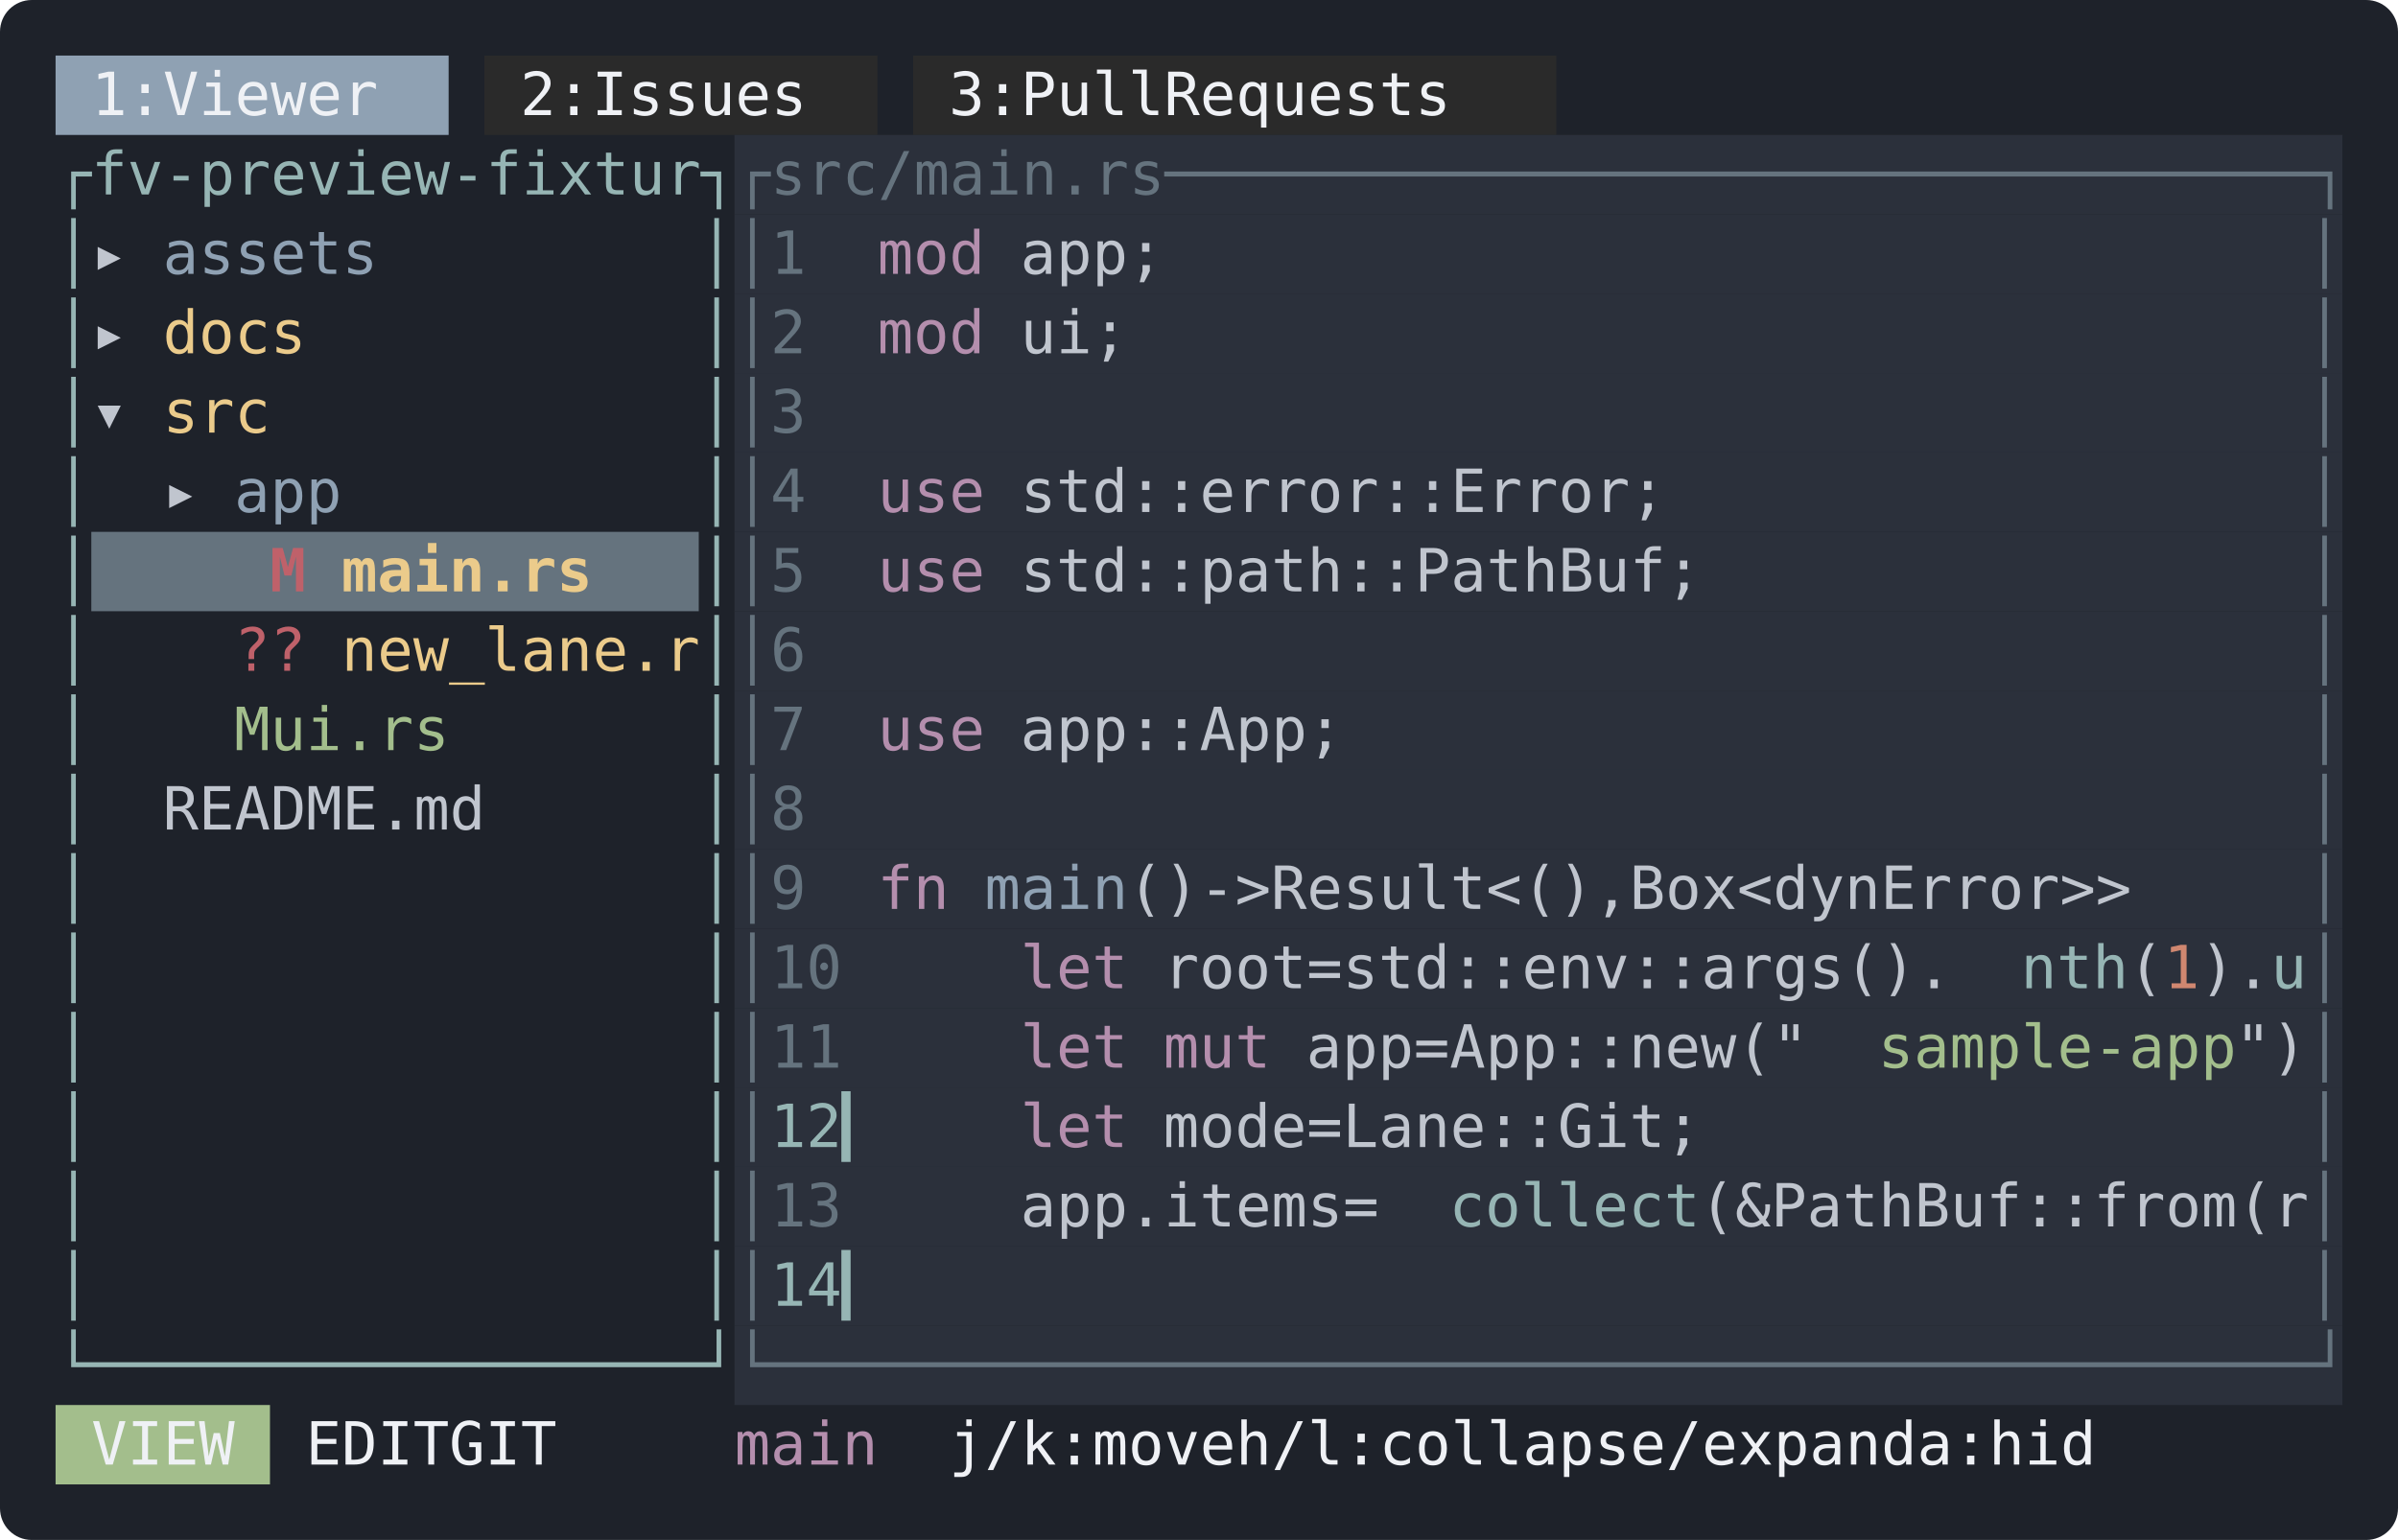
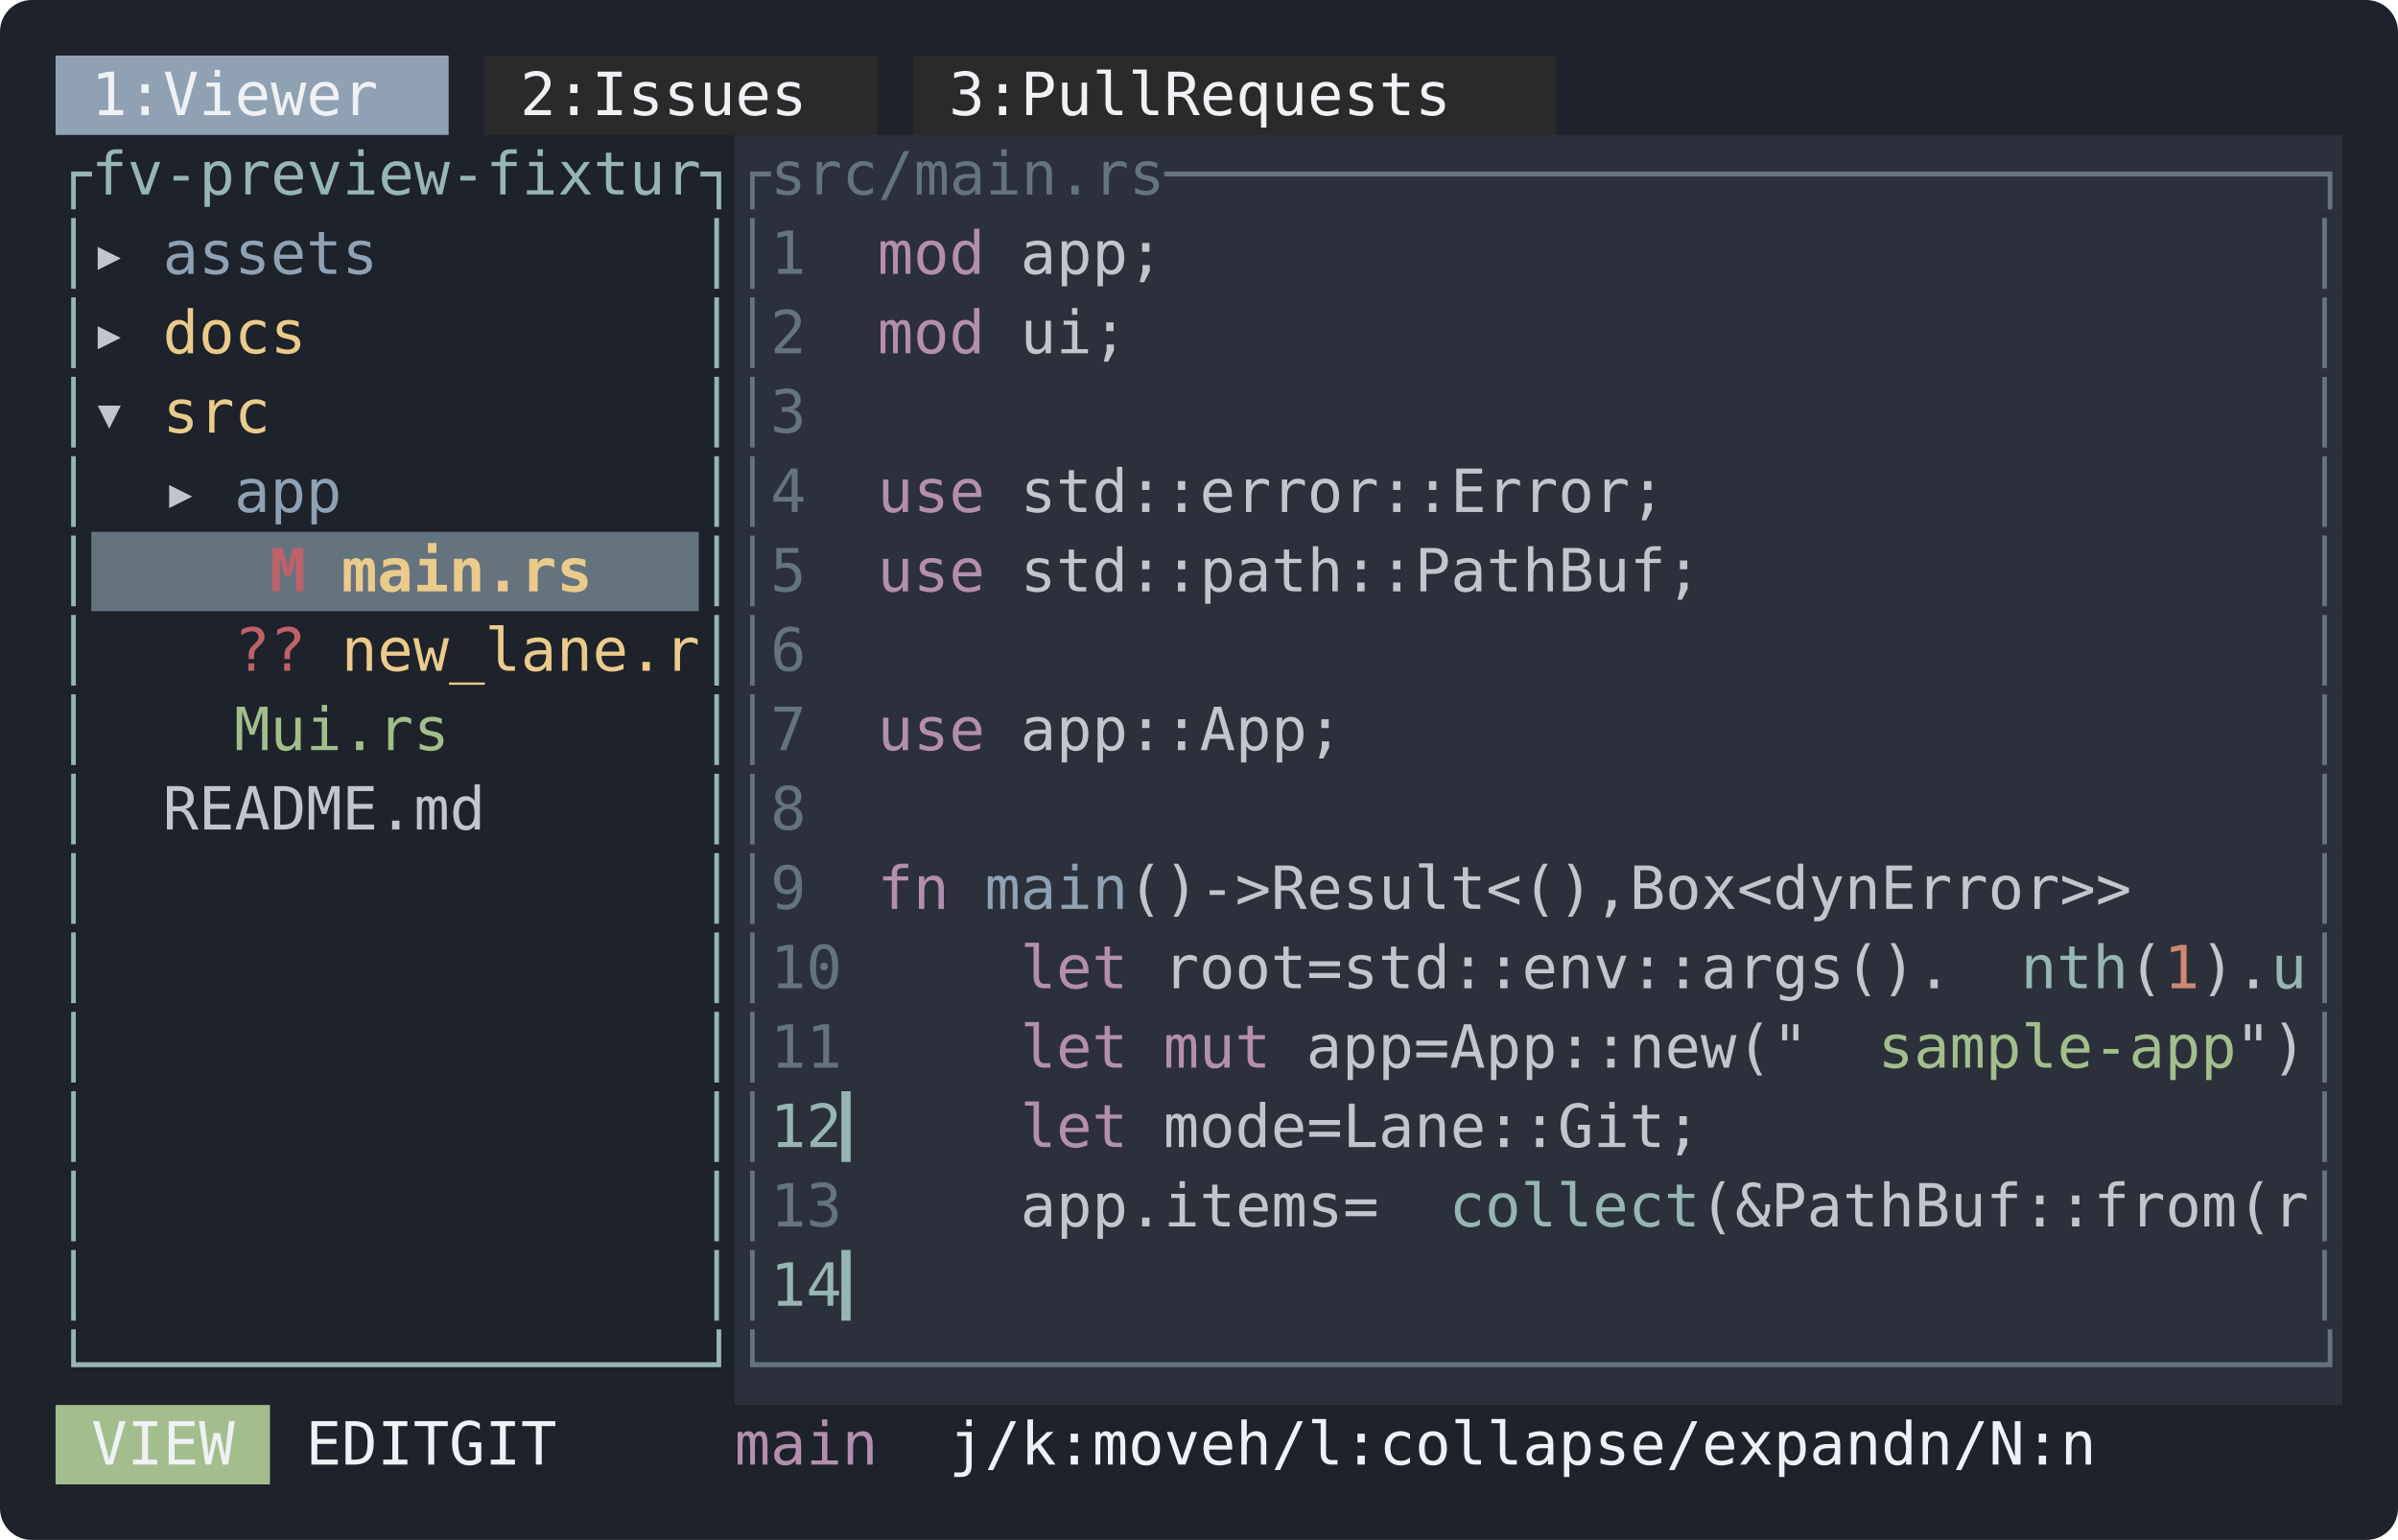
<svg xmlns="http://www.w3.org/2000/svg" width="604" height="388" viewBox="0 0 604 388" font-family="ui-monospace, SFMono-Regular, Menlo, Consolas, 'DejaVu Sans Mono', monospace" font-size="15">
  <rect width="604" height="388" rx="8" fill="#1e222a" />
  <rect x="14" y="14" width="99" height="20" fill="#8fa1b3" />
  <rect x="122" y="14" width="99" height="20" fill="#2a2a2a" />
  <rect x="230" y="14" width="162" height="20" fill="#2a2a2a" />
  <text x="23 32 50 59 68 77 86 95" y="29" fill="#eff1f5">1:Viewer</text>
  <text x="131 140 158 167 176 185 194 203" y="29" fill="#eff1f5">2:Issues</text>
  <text x="239 248 266 275 284 293 311 320 329 338 347 356 365 374" y="29" fill="#eff1f5">3:PullRequests</text>
  <rect x="185" y="34" width="405" height="20" fill="#2b303b" />
  <text x="14 23 32 41 50 59 68 77 86 95 104 113 122 131 140 149 158 167 176" y="49" fill="#96b5b4">┌fv-preview-fixtur┐</text>
  <text x="185 194 203 212 221 230 239 248 257 266 275 284 293 302 311 320 329 338 347 356 365 374 383 392 401 410 419 428 437 446 455 464 473 482 491 500 509 518 527 536 545 554 563 572 581" y="49" fill="#65737e">┌src/main.rs────────────────────────────────┐</text>
  <rect x="185" y="54" width="405" height="20" fill="#2b303b" />
  <text x="14" y="69" fill="#96b5b4">│</text>
  <text x="23" y="69" fill="#c0c5ce">▸</text>
  <text x="41 50 59 68 77 86" y="69" fill="#8fa1b3">assets</text>
  <text x="176" y="69" fill="#96b5b4">│</text>
  <text x="185 203" y="69" fill="#65737e">│1</text>
  <text x="221 230 239" y="69" fill="#b48ead">mod</text>
  <text x="257 266 275 284" y="69" fill="#c0c5ce">app;</text>
  <text x="581" y="69" fill="#65737e">│</text>
  <rect x="185" y="74" width="405" height="20" fill="#2b303b" />
  <text x="14" y="89" fill="#96b5b4">│</text>
  <text x="23" y="89" fill="#c0c5ce">▸</text>
  <text x="41 50 59 68" y="89" fill="#ebcb8b">docs</text>
  <text x="176" y="89" fill="#96b5b4">│</text>
  <text x="185 203" y="89" fill="#65737e">│2</text>
  <text x="221 230 239" y="89" fill="#b48ead">mod</text>
  <text x="257 266 275" y="89" fill="#c0c5ce">ui;</text>
  <text x="581" y="89" fill="#65737e">│</text>
  <rect x="185" y="94" width="405" height="20" fill="#2b303b" />
  <text x="14" y="109" fill="#96b5b4">│</text>
  <text x="23" y="109" fill="#c0c5ce">▾</text>
  <text x="41 50 59" y="109" fill="#ebcb8b">src</text>
  <text x="176" y="109" fill="#96b5b4">│</text>
  <text x="185 203" y="109" fill="#65737e">│3</text>
  <text x="581" y="109" fill="#65737e">│</text>
  <rect x="185" y="114" width="405" height="20" fill="#2b303b" />
  <text x="14" y="129" fill="#96b5b4">│</text>
  <text x="41" y="129" fill="#c0c5ce">▸</text>
  <text x="59 68 77" y="129" fill="#8fa1b3">app</text>
  <text x="176" y="129" fill="#96b5b4">│</text>
  <text x="185 203" y="129" fill="#65737e">│4</text>
  <text x="221 230 239" y="129" fill="#b48ead">use</text>
  <text x="257 266 275 284 293 302 311 320 329 338 347 356 365 374 383 392 401 410" y="129" fill="#c0c5ce">std::error::Error;</text>
  <text x="581" y="129" fill="#65737e">│</text>
  <rect x="23" y="134" width="153" height="20" fill="#65737e" />
  <rect x="185" y="134" width="405" height="20" fill="#2b303b" />
  <text x="14" y="149" fill="#96b5b4">│</text>
  <text x="68" y="149" fill="#bf616a" font-weight="bold">M</text>
  <text x="86 95 104 113 122 131 140" y="149" fill="#ebcb8b" font-weight="bold">main.rs</text>
  <text x="176" y="149" fill="#96b5b4">│</text>
  <text x="185 203" y="149" fill="#65737e">│5</text>
  <text x="221 230 239" y="149" fill="#b48ead">use</text>
  <text x="257 266 275 284 293 302 311 320 329 338 347 356 365 374 383 392 401 410 419" y="149" fill="#c0c5ce">std::path::PathBuf;</text>
  <text x="581" y="149" fill="#65737e">│</text>
  <rect x="185" y="154" width="405" height="20" fill="#2b303b" />
  <text x="14" y="169" fill="#96b5b4">│</text>
  <text x="59 68" y="169" fill="#bf616a">??</text>
  <text x="86 95 104 113 122 131 140 149 158 167" y="169" fill="#ebcb8b">new_lane.r</text>
  <text x="176" y="169" fill="#96b5b4">│</text>
  <text x="185 203" y="169" fill="#65737e">│6</text>
  <text x="581" y="169" fill="#65737e">│</text>
  <rect x="185" y="174" width="405" height="20" fill="#2b303b" />
  <text x="14" y="189" fill="#96b5b4">│</text>
  <text x="59 86 95 104 113 122" y="189" fill="#a3be8c">Mui.rs</text>
  <text x="176" y="189" fill="#96b5b4">│</text>
  <text x="185 203" y="189" fill="#65737e">│7</text>
  <text x="221 230 239" y="189" fill="#b48ead">use</text>
  <text x="257 266 275 284 293 302 311 320 329" y="189" fill="#c0c5ce">app::App;</text>
  <text x="581" y="189" fill="#65737e">│</text>
  <rect x="185" y="194" width="405" height="20" fill="#2b303b" />
  <text x="14" y="209" fill="#96b5b4">│</text>
  <text x="41 50 59 68 77 86 95 104 113" y="209" fill="#c0c5ce">README.md</text>
  <text x="176" y="209" fill="#96b5b4">│</text>
  <text x="185 203" y="209" fill="#65737e">│8</text>
  <text x="581" y="209" fill="#65737e">│</text>
  <rect x="185" y="214" width="405" height="20" fill="#2b303b" />
  <text x="14" y="229" fill="#96b5b4">│</text>
  <text x="176" y="229" fill="#96b5b4">│</text>
  <text x="185 203" y="229" fill="#65737e">│9</text>
  <text x="221 230" y="229" fill="#b48ead">fn</text>
  <text x="248 257 266 275" y="229" fill="#8fa1b3">main</text>
  <text x="284 293 311 320 338 347 356 365 374 383 392 401 410 419 437 446 455 464 473 482 491 509 518 527 536 545 554 563" y="229" fill="#c0c5ce">()-&gt;Result&lt;(),Box&lt;dynError&gt;&gt;</text>
  <text x="581" y="229" fill="#65737e">│</text>
  <rect x="185" y="234" width="405" height="20" fill="#2b303b" />
  <text x="14" y="249" fill="#96b5b4">│</text>
  <text x="176" y="249" fill="#96b5b4">│</text>
  <text x="185 194 203" y="249" fill="#65737e">│10</text>
  <text x="257 266 275" y="249" fill="#b48ead">let</text>
  <text x="293 302 311 320 338 356 365 374 383 392 401 410 419 428 437 446 455 464 473 482 491 500" y="249" fill="#c0c5ce">root=std::env::args().</text>
  <text x="509 518 527" y="249" fill="#96b5b4">nth</text>
  <text x="536" y="249" fill="#c0c5ce">(</text>
  <text x="545" y="249" fill="#d08770">1</text>
  <text x="554 563" y="249" fill="#c0c5ce">).</text>
  <text x="572" y="249" fill="#96b5b4">u</text>
  <text x="581" y="249" fill="#65737e">│</text>
  <rect x="185" y="254" width="405" height="20" fill="#2b303b" />
  <text x="14" y="269" fill="#96b5b4">│</text>
  <text x="176" y="269" fill="#96b5b4">│</text>
  <text x="185 194 203" y="269" fill="#65737e">│11</text>
  <text x="257 266 275" y="269" fill="#b48ead">let</text>
  <text x="293 302 311" y="269" fill="#b48ead">mut</text>
  <text x="329 338 347 365 383 392 401 410 419 428 437 446 455 464" y="269" fill="#c0c5ce">app=App::new("</text>
  <text x="473 482 491 500 509 518 527 536 545 554" y="269" fill="#a3be8c">sample-app</text>
  <text x="563 572" y="269" fill="#c0c5ce">")</text>
  <text x="581" y="269" fill="#65737e">│</text>
  <rect x="185" y="274" width="405" height="20" fill="#2b303b" />
  <text x="14" y="289" fill="#96b5b4">│</text>
  <text x="176" y="289" fill="#96b5b4">│</text>
  <text x="185" y="289" fill="#65737e">│</text>
  <text x="194 203 212" y="289" fill="#96b5b4">12▎</text>
  <text x="257 266 275" y="289" fill="#b48ead">let</text>
  <text x="293 302 311 320 338 356 365 374 383 392 401 410 419 428 437" y="289" fill="#c0c5ce">mode=Lane::Git;</text>
  <text x="581" y="289" fill="#65737e">│</text>
  <rect x="185" y="294" width="405" height="20" fill="#2b303b" />
  <text x="14" y="309" fill="#96b5b4">│</text>
  <text x="176" y="309" fill="#96b5b4">│</text>
  <text x="185 194 203" y="309" fill="#65737e">│13</text>
  <text x="257 266 275 284 293 302 311 320 329 347" y="309" fill="#c0c5ce">app.items=</text>
  <text x="365 374 383 392 401 410 419" y="309" fill="#96b5b4">collect</text>
  <text x="428 437 446 455 464 473 482 491 500 509 518 527 536 545 554 563 572" y="309" fill="#c0c5ce">(&amp;PathBuf::from(r</text>
  <text x="581" y="309" fill="#65737e">│</text>
  <rect x="185" y="314" width="405" height="20" fill="#2b303b" />
  <text x="14" y="329" fill="#96b5b4">│</text>
  <text x="176" y="329" fill="#96b5b4">│</text>
  <text x="185" y="329" fill="#65737e">│</text>
  <text x="194 203 212" y="329" fill="#96b5b4">14▎</text>
  <text x="581" y="329" fill="#65737e">│</text>
  <rect x="185" y="334" width="405" height="20" fill="#2b303b" />
  <text x="14 23 32 41 50 59 68 77 86 95 104 113 122 131 140 149 158 167 176" y="349" fill="#96b5b4">└─────────────────┘</text>
  <text x="185 194 203 212 221 230 239 248 257 266 275 284 293 302 311 320 329 338 347 356 365 374 383 392 401 410 419 428 437 446 455 464 473 482 491 500 509 518 527 536 545 554 563 572 581" y="349" fill="#65737e">└───────────────────────────────────────────┘</text>
  <rect x="14" y="354" width="54" height="20" fill="#a3be8c" />
  <text x="23 32 41 50" y="369" fill="#eff1f5">VIEW</text>
  <text x="77 86 95 104 131 140 149" y="369" fill="#eff1f5">EDITGIT</text>
  <text x="185 194 203 212" y="369" fill="#b48ead">main</text>
-   <text x="239 248 257 266 284 293 302 311 338 347 356 365 383 392 401 410 419 428 437 446 455 464 473 482 491 500 509 536 545 563 572 581" y="369" fill="#eff1f5">j/k:moveh/l:collapse/expanda:hid</text>
+   <text x="239 248 257 266 284 293 302 311 338 347 356 365 383 392 401 410 419 428 437 446 455 464 473 482 491 500 509 536 545 554 563 581" y="369" fill="#eff1f5">j/k:moveh/l:collapse/expandn/N:n</text>
</svg>
